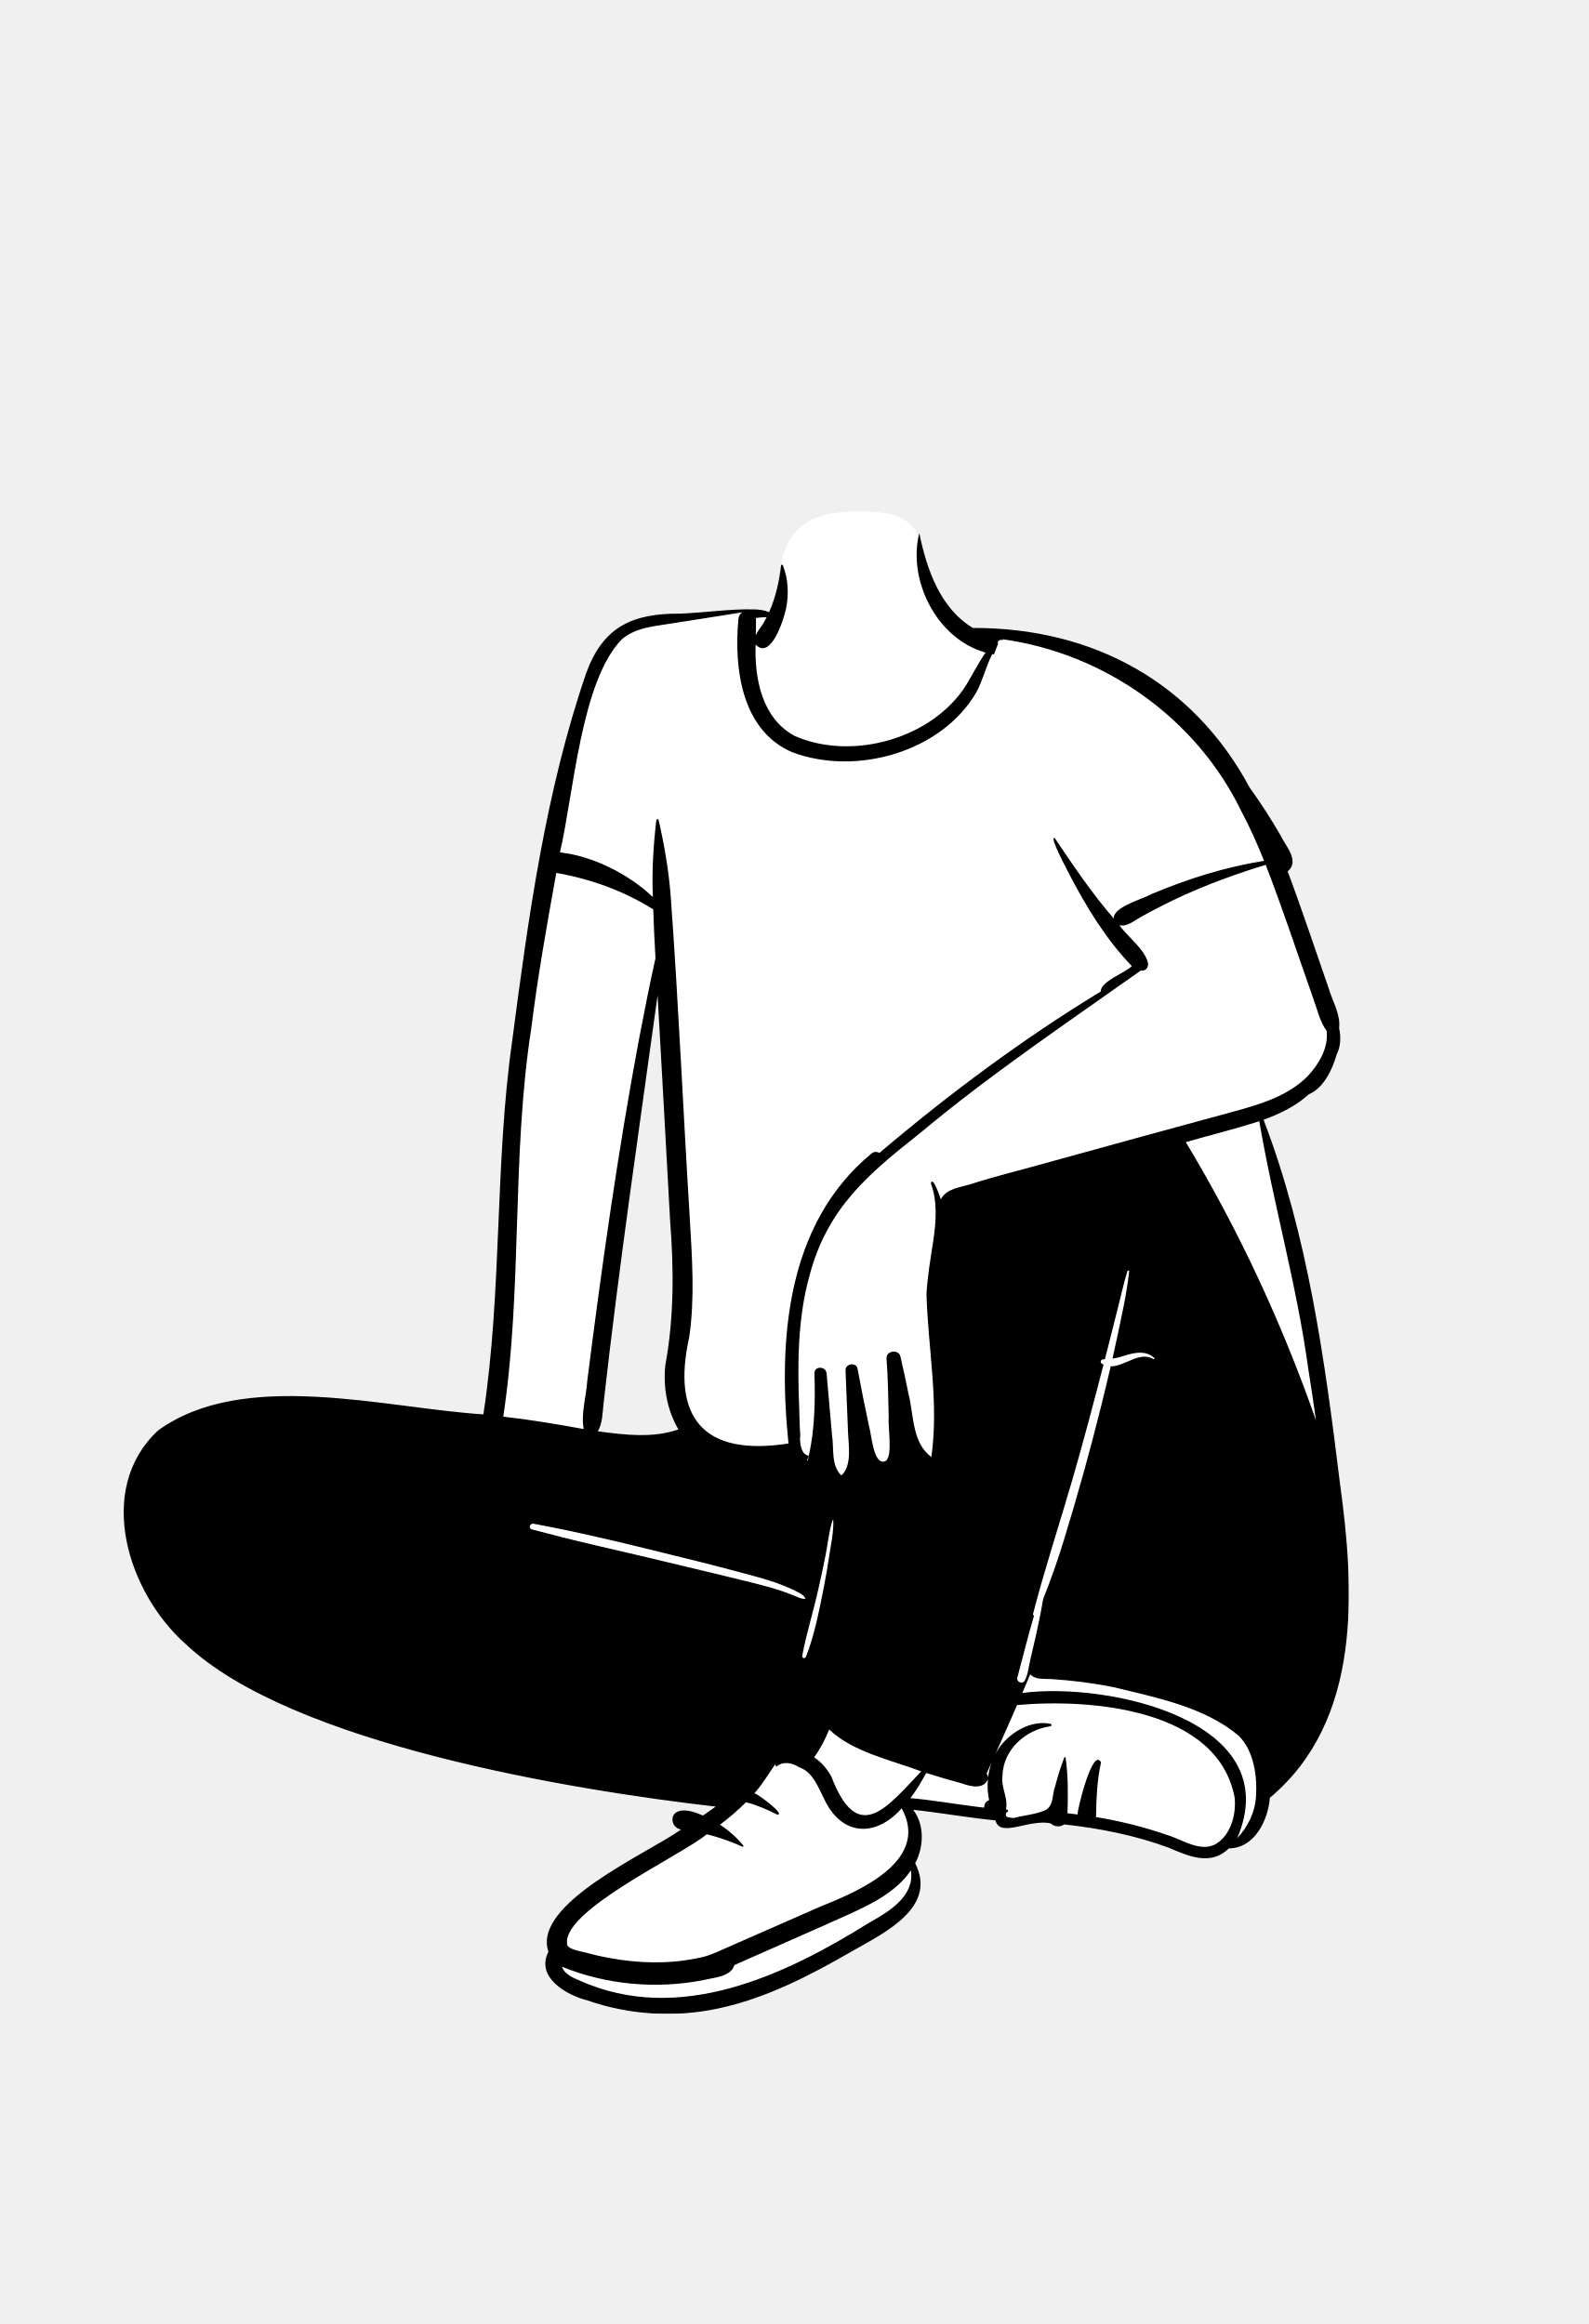
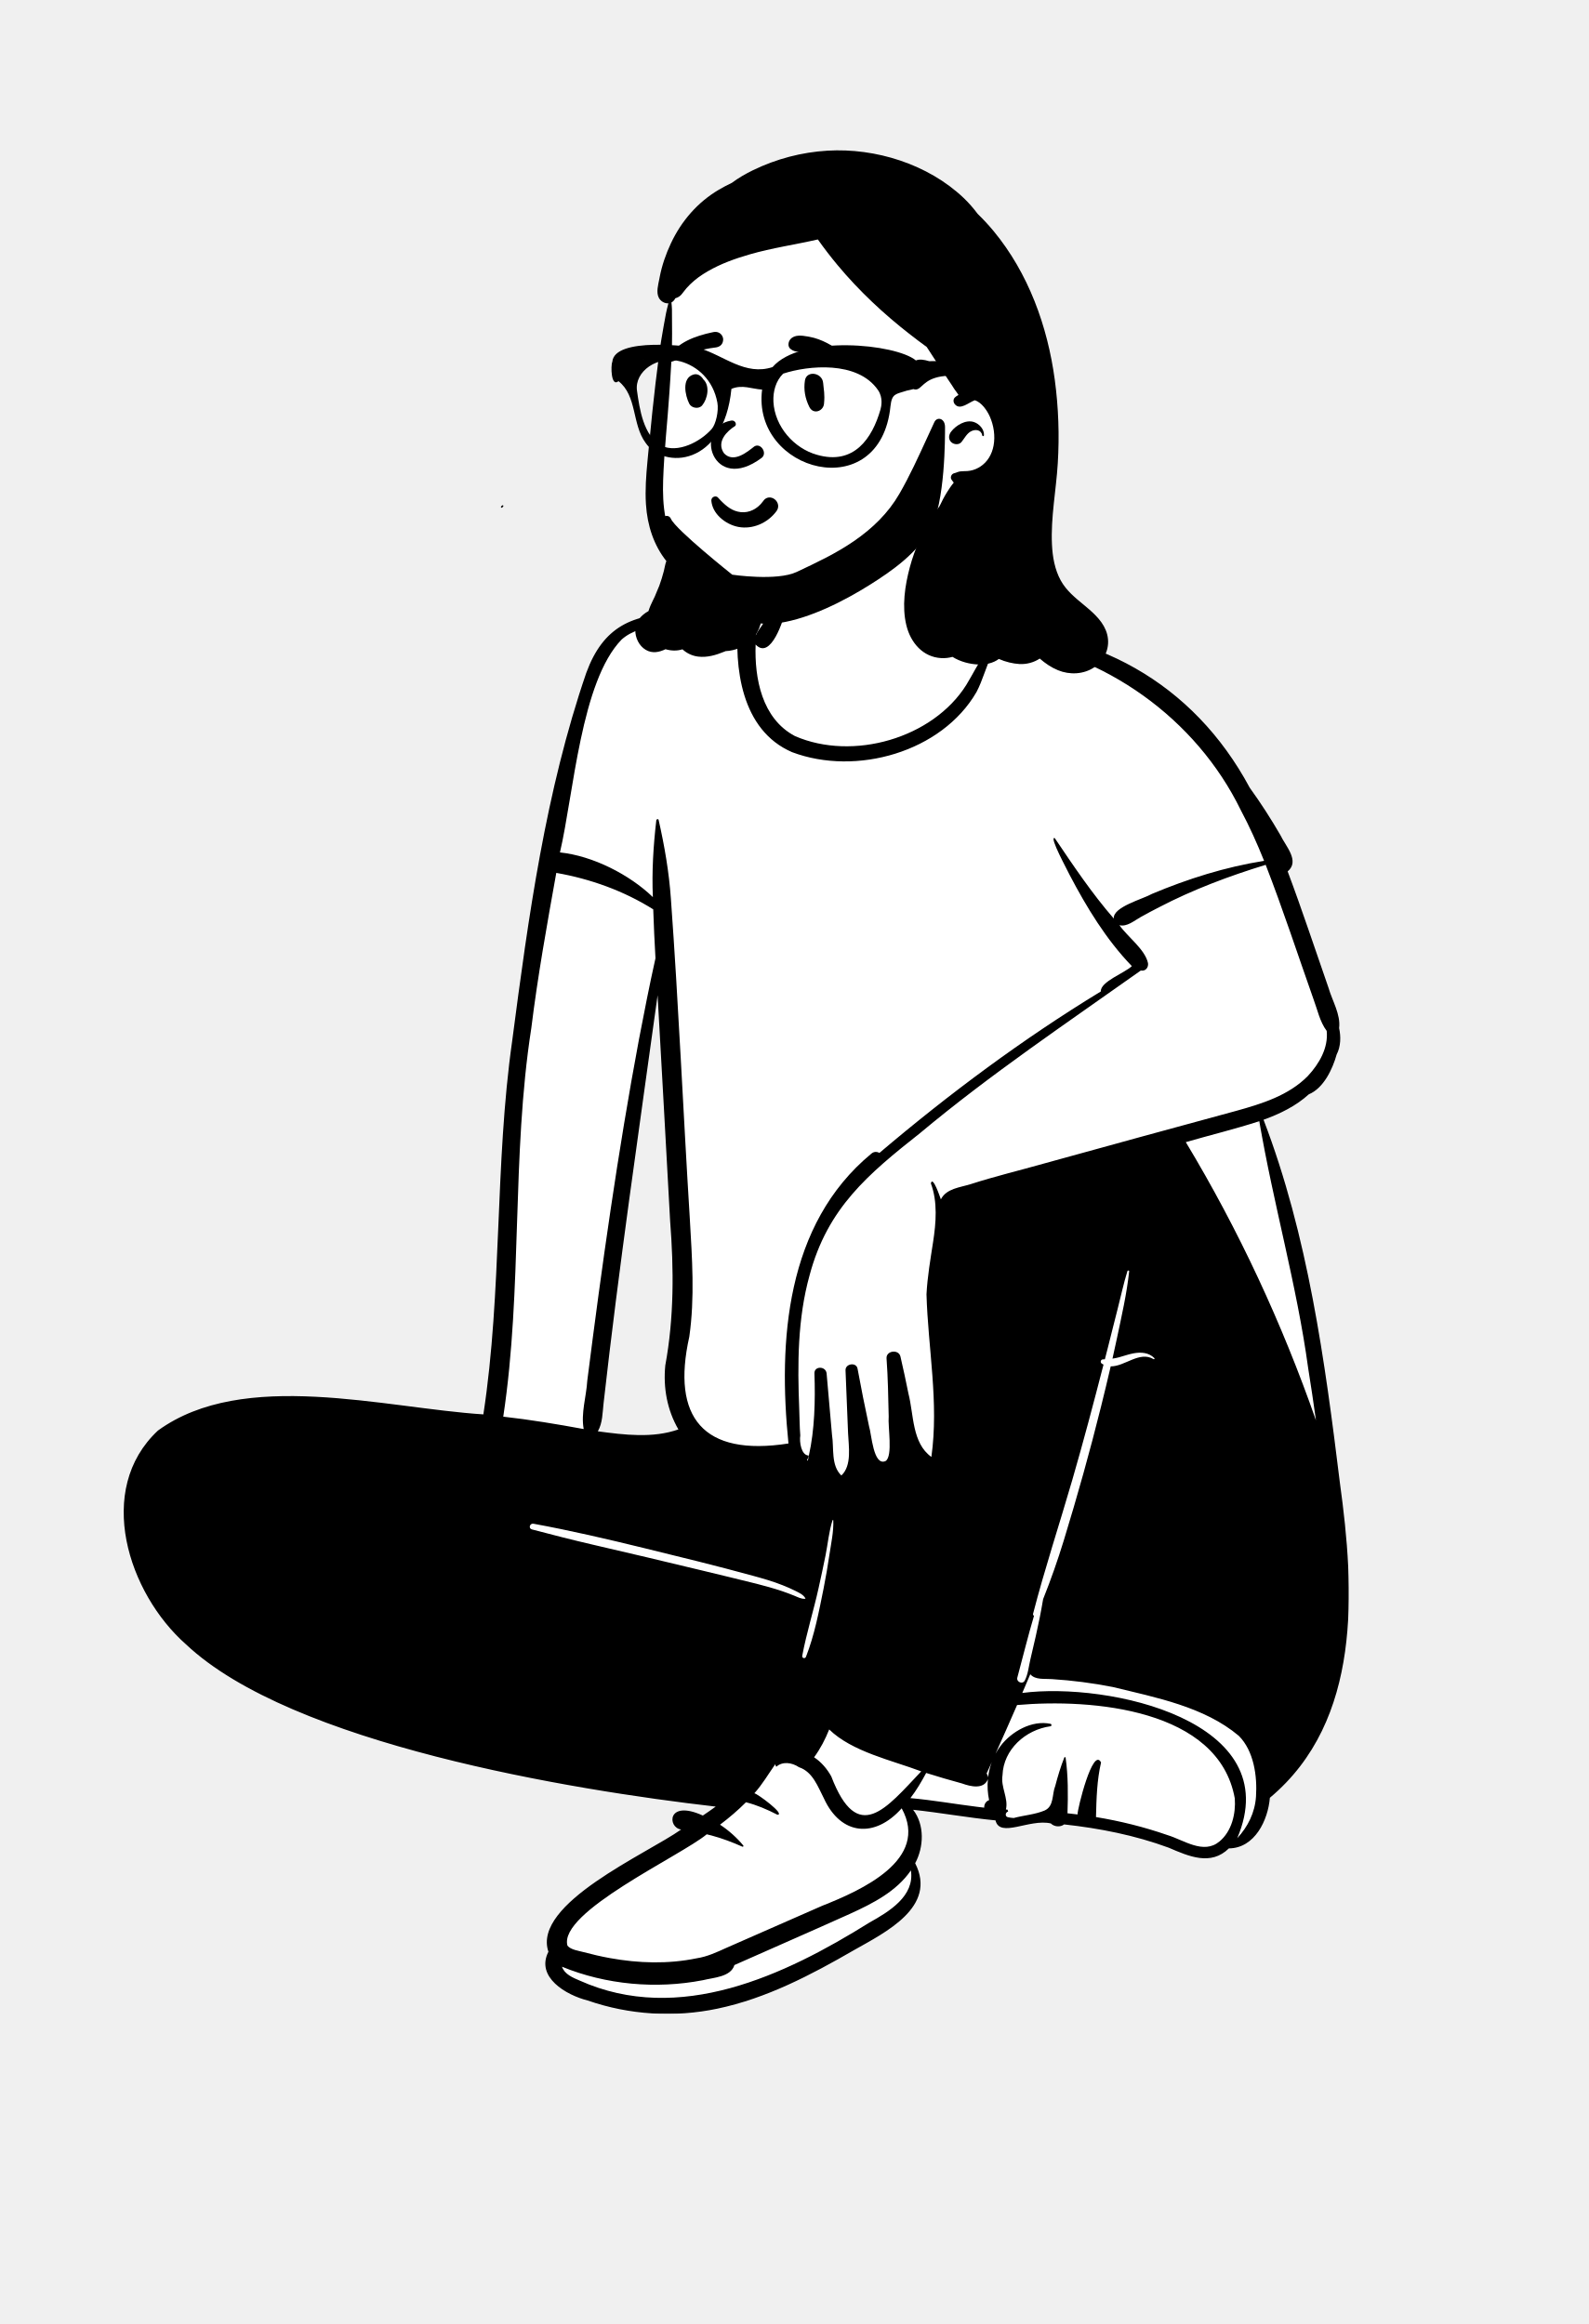
<svg xmlns="http://www.w3.org/2000/svg" width="434" height="635" viewBox="0 0 434 635" fill="none">
-   <path fill-rule="evenodd" clip-rule="evenodd" d="M183.26 371.865C182.686 377.847 183.86 383.559 186.657 388.388L187.567 389.96L185.835 390.564C182.683 391.665 179.178 392.2 175.119 392.2C170.941 392.2 166.597 391.619 163.107 391.152L160.872 390.854L161.97 388.916C162.853 387.358 163.016 385.471 163.189 383.472C163.236 382.935 163.284 382.38 163.347 381.831C166.654 352.317 170.835 322.417 174.878 293.502C175.942 285.894 177.042 278.026 178.109 270.286L181.171 270.404C181.994 284.73 182.793 299.297 183.566 313.385C183.906 319.58 184.246 325.775 184.589 331.969C185.81 347.629 185.388 360.31 183.26 371.865M182.012 548.851C186.508 548.851 191.012 548.384 195.4 547.462C209.13 544.584 221.604 537.795 232.218 531.658C232.76 531.351 233.31 531.045 233.874 530.729C238.03 528.408 243.201 525.52 246.442 521.997C249.998 518.132 250.609 514.28 248.368 509.876L248.013 509.179L248.383 508.491C250.705 504.177 250.532 498.84 247.964 495.512L245.805 492.716L249.354 493.092C252.933 493.471 256.539 493.985 260.027 494.481C263.897 495.033 267.9 495.602 271.841 495.984L272.937 496.09L273.189 497.144C273.329 497.73 273.502 498.087 274.718 498.087C275.773 498.087 277.19 497.778 278.689 497.452C280.55 497.048 282.66 496.589 284.695 496.589C285.59 496.589 286.394 496.674 287.156 496.849L287.599 496.951L287.914 497.273C288.115 497.479 288.459 497.607 288.809 497.607C289.074 497.607 289.32 497.534 289.485 497.405L289.982 497.017L290.612 497.086C301.601 498.291 311.076 500.405 319.578 503.548L319.617 503.563L319.801 503.642C322.876 504.967 326.054 506.337 328.949 506.337C331.065 506.337 332.784 505.618 334.357 504.075L334.802 503.639L335.43 503.633C341.795 503.575 344.703 496.164 345.106 491.197L345.156 490.572L345.641 490.165C356.735 480.871 363.284 468.106 365.663 451.141C367.83 435.687 366.166 419.394 364.253 405.494C359.826 369.472 355.209 337.179 343.473 306.552L342.925 305.12L344.386 304.596C349.455 302.777 353.329 300.608 356.229 297.963L356.43 297.779L356.683 297.676C360.84 295.971 362.876 289.676 363.401 287.788L363.443 287.636L363.516 287.495C364.365 285.871 364.56 283.611 364.053 281.296L363.999 281.046L364.03 280.793C364.304 278.594 363.395 276.295 362.432 273.862C361.992 272.75 361.538 271.601 361.206 270.456C360.064 267.185 358.923 263.857 357.82 260.637C355.345 253.413 352.785 245.943 350.058 238.677L349.686 237.683L350.507 236.998C351.909 235.829 351.441 234.452 349.419 231.161C348.941 230.383 348.489 229.647 348.145 228.923C345.553 224.45 342.775 220.157 339.886 216.161L339.827 216.079L339.779 215.991C324.958 188.354 298.667 173.134 265.75 173.134L265.079 173.135L264.708 172.912C258.539 169.208 254.135 162.853 251.244 153.483L251.152 153.185L251.188 152.874C251.287 152.011 251.395 150.879 251.358 149.78C251.264 146.998 250.171 144.515 248.361 142.968C244.927 140.033 239.713 139.787 234.666 139.787L233.942 139.788C227.49 139.807 222.935 140.925 219.607 143.308C215.74 146.077 213.603 150.547 213.074 156.973C212.916 158.896 212.921 160.888 212.926 162.814L212.927 163.352L212.862 163.565C212.399 165.093 211.855 166.56 211.248 167.927L210.623 169.334L209.202 168.7C208.283 168.29 207.118 168.079 205.64 168.055C205.214 168.046 204.798 168.041 204.379 168.041C200.946 168.041 197.274 168.354 193.723 168.656C191.048 168.884 188.281 169.12 185.603 169.225L185.566 169.226C185.566 169.226 185.196 169.224 185.03 169.224C178.521 169.224 173.802 170.246 170.18 172.441C166.281 174.803 163.476 178.595 161.356 184.374C149.983 217.499 145.308 253.178 141.183 284.657C138.844 301.118 138.133 317.994 137.444 334.314C136.718 351.54 135.967 369.352 133.307 386.764L133.097 388.141L131.685 388.05C125.47 387.649 118.754 386.787 111.644 385.874C100.841 384.486 89.671 383.052 78.872 383.052C63.773 383.052 52.325 386.018 43.878 392.119C37.99 397.658 34.944 405.159 35.069 413.815C35.246 426.045 41.725 439.567 51.576 448.262L51.613 448.296C64.065 460.04 86.793 470.226 119.167 478.571C148.936 486.245 179.729 490.415 195.435 492.218L199.323 492.664L196.167 494.942C194.89 495.864 193.725 496.675 192.605 497.423L191.883 497.906L191.091 497.543C188.834 496.51 187.401 496.293 186.595 496.293C185.88 496.293 185.018 496.448 184.971 497.187C184.94 497.67 185.284 498.388 186.012 498.479L189.875 498.96L186.721 501.207C184.614 502.707 181.47 504.515 177.829 506.61C165.918 513.461 147.918 523.816 151.014 532.909L151.217 533.506L150.929 534.069C150.098 535.697 150.027 537.208 150.713 538.689C152.183 541.862 156.78 544.271 160.684 545.25L160.751 545.267L160.817 545.29C167.61 547.653 174.742 548.851 182.012 548.851" fill="white" />
+   <path fill-rule="evenodd" clip-rule="evenodd" d="M183.26 371.865C182.686 377.847 183.86 383.559 186.657 388.388L187.567 389.96L185.835 390.564C182.683 391.665 179.178 392.2 175.119 392.2C170.941 392.2 166.597 391.619 163.107 391.152L160.872 390.854L161.97 388.916C162.853 387.358 163.016 385.471 163.189 383.472C163.236 382.935 163.284 382.38 163.347 381.831C166.654 352.317 170.835 322.417 174.878 293.502C175.942 285.894 177.042 278.026 178.109 270.286L181.171 270.404C181.994 284.73 182.793 299.297 183.566 313.385C183.906 319.58 184.246 325.775 184.589 331.969C185.81 347.629 185.388 360.31 183.26 371.865ZM182.012 548.851C186.508 548.851 191.012 548.384 195.4 547.462C209.13 544.584 221.604 537.795 232.218 531.658C232.76 531.351 233.31 531.044 233.874 530.729C238.03 528.408 243.201 525.52 246.442 521.997C249.998 518.132 250.609 514.28 248.368 509.876L248.013 509.18L248.383 508.491C250.705 504.177 250.532 498.84 247.964 495.512L245.805 492.716L249.354 493.092C252.933 493.471 256.539 493.985 260.027 494.481C263.897 495.033 267.9 495.602 271.841 495.984L272.937 496.09L273.189 497.144C273.329 497.73 273.502 498.087 274.718 498.087C275.773 498.087 277.19 497.778 278.689 497.452C280.55 497.048 282.66 496.589 284.695 496.589C285.59 496.589 286.394 496.674 287.156 496.849L287.599 496.951L287.914 497.273C288.115 497.479 288.459 497.607 288.809 497.607C289.074 497.607 289.32 497.534 289.485 497.405L289.982 497.017L290.612 497.086C301.601 498.291 311.076 500.405 319.578 503.548L319.617 503.563L319.801 503.642C322.876 504.967 326.054 506.337 328.949 506.337C331.065 506.337 332.784 505.618 334.357 504.075L334.802 503.639L335.43 503.633C341.795 503.575 344.703 496.164 345.106 491.197L345.156 490.572L345.641 490.165C356.735 480.871 363.284 468.106 365.663 451.141C367.83 435.687 366.166 419.394 364.253 405.494C359.826 369.472 355.209 337.179 343.473 306.552L342.925 305.12L344.386 304.596C349.455 302.777 353.329 300.608 356.229 297.963L356.43 297.779L356.683 297.676C360.84 295.971 362.876 289.676 363.401 287.788L363.443 287.636L363.516 287.495C364.365 285.871 364.56 283.611 364.053 281.296L363.999 281.046L364.03 280.793C364.304 278.594 363.395 276.296 362.432 273.862C361.992 272.75 361.538 271.601 361.206 270.456C360.064 267.185 358.923 263.857 357.82 260.637C355.344 253.413 352.785 245.943 350.058 238.677L349.686 237.683L350.507 236.998C351.909 235.829 351.441 234.452 349.419 231.161C348.941 230.383 348.489 229.647 348.145 228.923C345.553 224.45 342.775 220.157 339.886 216.161L339.827 216.079L339.779 215.991C324.958 188.354 298.667 173.134 265.75 173.134L265.079 173.135L264.708 172.912C258.539 169.208 254.135 162.853 251.244 153.483L251.152 153.185L251.188 152.874C251.287 152.011 251.395 150.879 251.358 149.78C251.264 146.998 250.171 144.515 248.361 142.968C244.927 140.033 239.713 139.787 234.666 139.787L233.942 139.788C227.49 139.807 222.935 140.925 219.607 143.308C215.74 146.077 213.603 150.547 213.074 156.973C212.916 158.896 212.921 160.888 212.926 162.814L212.927 163.352L212.862 163.565C212.399 165.093 211.855 166.56 211.248 167.927L210.623 169.334L209.202 168.7C208.283 168.29 207.118 168.079 205.64 168.055C205.214 168.046 204.798 168.041 204.379 168.041C200.946 168.041 197.274 168.354 193.723 168.656C191.048 168.884 188.281 169.12 185.602 169.225L185.566 169.226C185.566 169.226 185.196 169.224 185.03 169.224C178.521 169.224 173.802 170.246 170.18 172.441C166.281 174.803 163.476 178.595 161.356 184.374C149.983 217.499 145.308 253.178 141.183 284.657C138.844 301.118 138.133 317.994 137.444 334.314C136.718 351.54 135.967 369.352 133.307 386.764L133.097 388.141L131.685 388.05C125.47 387.649 118.754 386.787 111.644 385.874C100.841 384.486 89.671 383.052 78.872 383.052C63.773 383.052 52.325 386.018 43.878 392.119C37.99 397.658 34.944 405.159 35.069 413.815C35.246 426.045 41.725 439.567 51.576 448.262L51.613 448.296C64.065 460.04 86.793 470.226 119.167 478.571C148.936 486.245 179.729 490.415 195.435 492.218L199.323 492.664L196.167 494.942C194.89 495.864 193.725 496.675 192.605 497.423L191.883 497.906L191.091 497.543C188.834 496.51 187.401 496.293 186.595 496.293C185.88 496.293 185.018 496.448 184.971 497.187C184.939 497.67 185.284 498.388 186.012 498.479L189.875 498.96L186.721 501.207C184.614 502.707 181.47 504.515 177.829 506.61C165.918 513.461 147.918 523.816 151.014 532.909L151.217 533.506L150.929 534.069C150.098 535.697 150.027 537.208 150.713 538.689C152.183 541.862 156.78 544.271 160.684 545.25L160.751 545.267L160.817 545.29C167.61 547.653 174.742 548.851 182.012 548.851Z" fill="white" />
  <mask id="mask0" mask-type="alpha" maskUnits="userSpaceOnUse" x="33" y="145" width="336" height="406">
    <path fill-rule="evenodd" clip-rule="evenodd" d="M368.481 145.678H33.79V550.259H368.481V145.678Z" fill="white" />
  </mask>
  <g mask="url(#mask0)">
-     <path fill-rule="evenodd" clip-rule="evenodd" d="M159.455 390.469C158.657 386.126 160.17 381.641 160.432 377.267C164.392 346.07 168.765 314.894 174.559 283.97C175.98 276.57 177.416 269.2 179.062 261.839C178.813 257.382 178.595 252.925 178.452 248.466C170.411 243.419 161.345 240.152 151.968 238.505C149.434 252.6 146.902 266.685 145.145 280.906C139.669 316.105 142.793 351.923 137.482 387.082C144.851 387.906 152.163 389.127 159.455 390.469M145.311 417.891C150.852 419.362 156.399 420.77 161.984 422.068C171.924 424.378 181.861 426.698 191.775 429.111C196.724 430.316 201.683 431.485 206.622 432.728C208.965 433.319 211.293 433.975 213.587 434.735C214.731 435.114 215.849 435.549 216.968 435.996C217.947 436.387 218.872 436.927 219.949 436.85C220.013 436.845 220.053 436.783 220.022 436.726C219.458 435.691 218.297 435.201 217.272 434.678C216.142 434.101 214.964 433.607 213.785 433.134C211.167 432.085 208.44 431.314 205.72 430.567C195.834 427.85 185.863 425.417 175.903 422.982C165.895 420.536 155.886 418.193 145.746 416.341C144.724 416.154 144.282 417.618 145.311 417.891M194.397 501.528C193.954 501.409 193.508 501.301 193.064 501.198C185.954 507.107 152.471 522.453 155.017 531.62C155.918 532.76 158.072 533.019 159.434 533.388C161.807 534.028 164.202 534.583 166.621 535.022C174.438 536.442 182.535 536.69 190.343 535.07C193.215 534.634 195.808 533.41 198.424 532.227C206.878 528.515 216.188 524.413 224.601 520.731C235.288 516.501 254.034 508.164 246.324 494.097C239.02 502.3 229.748 501.583 225.078 491.388C223.467 488.293 222.062 484.121 218.278 482.87C216.283 481.523 213.731 481.243 212.064 482.744C211.943 482.557 211.835 482.295 211.777 482.063C209.897 484.734 208.276 487.547 206.073 489.988C206.829 490.029 214.703 495.847 212.379 495.85C209.584 494.412 206.806 493.214 203.787 492.44C201.599 494.637 199.194 496.68 196.701 498.569C199.122 500.166 201.297 502.12 203.046 504.242C203.197 504.429 203.013 504.671 202.787 504.57C200.071 503.361 197.278 502.3 194.397 501.528M158.356 541.164C185.551 553.36 214.34 539.779 237.531 525.301C242.884 522.317 249.924 518.087 248.842 511.062C244.9 516.821 238.401 520.1 232.163 522.943C221.683 527.672 211.134 532.25 200.629 536.922C199.636 540.208 194.892 540.334 192.024 541.063C179.259 543.535 165.537 542.307 153.524 537.378C154.219 539.434 156.494 540.377 158.356 541.164M266.859 493.676C267.53 493.762 268.202 493.84 268.874 493.915C268.805 493.028 269.341 492.14 270.203 491.865C269.815 489.983 269.672 488.038 269.88 486.129C268.756 489.027 265.13 488.147 262.826 487.312C259.536 486.419 256.266 485.458 253.013 484.434C251.731 486.813 250.372 489.156 248.702 491.31C254.781 491.85 260.803 492.922 266.859 493.676M269.533 484.56C269.695 484.901 269.925 485.261 269.931 485.67C270.095 484.26 270.415 482.868 270.903 481.533C270.446 482.542 269.99 483.551 269.533 484.56M273.37 477.001C276.36 473.109 281.887 469.928 286.996 471.012C287.325 471.083 287.333 471.61 286.996 471.676C280.133 472.607 274.106 478.042 273.867 485.07C273.326 488.25 275.542 491.373 274.796 494.425C274.944 494.435 275.093 494.443 275.239 494.453C275.293 494.657 275.342 494.838 275.406 494.998C274.665 495.121 274.447 496.312 275.322 496.524C275.839 496.65 276.381 496.715 276.932 496.743C279.73 495.989 282.682 495.815 285.358 494.7C288.004 493.532 287.343 490.25 288.276 487.978C288.961 485.357 289.749 482.746 290.741 480.232C290.813 480.03 291.087 480.075 291.11 480.28C291.81 485.297 291.787 490.399 291.618 495.456C292.536 495.55 293.449 495.653 294.365 495.767C294.306 494.354 298.551 477.144 300.787 481.561C299.661 486.416 299.525 491.489 299.405 496.486C306.045 497.578 312.588 499.205 318.954 501.419C323.44 502.776 328.775 506.792 333.129 503.162C336.502 500.378 337.638 495.519 337.32 491.386C332.935 466.926 298.294 464.068 277.845 465.877C275.914 470.326 273.947 474.761 271.954 479.185C272.367 478.423 272.839 477.692 273.37 477.001M343.114 490.909C343.488 485.355 342.552 478.441 338.43 474.302C328.997 466.339 315.788 463.834 304 460.951C298.509 459.869 292.944 459.15 287.355 458.792C285.372 458.635 282.854 459.084 281.453 457.465C280.732 459.17 280.002 460.873 279.271 462.575C302.738 459.506 351.701 470.17 337.989 502.267C340.893 499.127 342.816 495.303 343.114 490.909M359.499 388.098C358.842 383.331 358.124 378.569 357.365 373.814C354.262 351.072 347.847 328.939 344.023 306.351C337.403 308.5 330.624 310.137 323.94 312.072C338.424 336.12 350.271 361.656 359.499 388.098M305.114 365.721C306.387 359.677 307.815 353.518 308.464 347.374C308.494 347.098 308.068 347.069 307.992 347.312C306.929 350.714 306.204 354.241 305.307 357.69C304.406 361.152 303.569 364.629 302.682 368.094C302.399 369.2 302.115 370.306 301.831 371.412C301.661 371.419 301.491 371.425 301.322 371.429C300.673 371.444 300.478 372.258 301 372.597C301.153 372.696 301.306 372.783 301.459 372.86C298.744 383.404 295.962 393.924 292.926 404.387C289.388 416.58 285.405 428.626 282.221 440.918C282.148 441.202 282.28 441.401 282.473 441.487C280.817 447.08 279.429 452.746 277.915 458.382C277.6 459.555 279.336 460.316 279.93 459.217C280.843 457.525 281.045 455.212 281.493 453.353C281.996 451.258 282.475 449.159 282.953 447.059C283.714 443.718 284.396 440.336 284.959 436.949C287.055 431.691 288.931 426.371 290.592 420.95C294.312 408.809 297.743 396.586 300.798 384.267C301.699 380.63 302.583 376.989 303.426 373.338C307.266 373.397 311.278 369.061 315.136 371.369C315.315 371.476 315.495 371.233 315.355 371.091C313.817 369.535 311.691 369.399 309.625 369.784C308.283 370.034 306.996 370.509 305.682 370.867C305.104 371.024 304.509 371.14 303.909 371.226C304.323 369.394 304.727 367.559 305.114 365.721M222.394 480.154C224.356 481.435 225.956 483.329 227.085 485.365C234.318 504.257 242.053 494.138 251.663 484C243.53 480.936 232.758 478.64 226.52 472.549C225.441 475.243 224.12 477.808 222.394 480.154M224.982 434.07C225.61 430.962 226.128 427.835 226.599 424.7C227.051 421.694 227.757 418.473 227.641 415.43C227.637 415.308 227.466 415.287 227.429 415.402C226.451 418.435 226.158 421.79 225.538 424.915C224.938 427.935 224.279 430.944 223.615 433.952C222.252 440.126 220.324 446.205 219.157 452.416C219.031 453.081 219.932 453.315 220.177 452.693C222.513 446.753 223.724 440.298 224.982 434.07M357.265 294.017C360.425 290.619 362.908 286.281 362.428 281.678C360.53 279.15 359.901 275.853 358.796 272.933C354.474 260.709 350.463 248.392 345.759 236.301C335.754 239.373 325.91 243.058 316.626 247.898C314.918 248.768 313.227 249.671 311.557 250.607C309.808 251.586 307.9 253.286 305.802 252.799C308.095 256.04 312.817 259.413 313.615 263.158C313.786 264.344 312.945 265.444 311.652 265.179C291.419 279.529 270.523 293.575 251.398 309.559C237.076 320.88 226.081 330.061 221.169 348.429C217.858 360.327 217.848 372.762 218.335 384.995C218.429 387.374 218.432 389.808 218.624 392.202C218.337 393.993 218.883 397.637 220.899 397.703C220.853 398.137 220.71 398.538 220.481 398.891C220.545 398.977 220.612 399.058 220.681 399.141C220.781 398.651 220.879 398.165 220.971 397.675C222.541 390.734 222.751 382.68 222.49 375.289C222.38 373.171 225.634 373.221 225.816 375.289C226.306 380.876 226.796 386.463 227.286 392.048C227.873 395.667 226.947 400.402 229.845 403.154C232.792 400.435 231.818 395.072 231.674 391.564C231.444 385.84 231.195 380.12 230.982 374.397C230.915 372.583 233.924 372.116 234.265 373.96C235.232 379.217 236.278 384.458 237.404 389.684C238.084 391.705 238.551 400.77 241.946 399.196C243.97 397.817 242.51 389.727 242.777 387.049C242.651 381.747 242.577 376.452 242.187 371.163C242.028 369.029 245.509 368.575 245.986 370.658C246.76 374.031 247.502 377.403 248.174 380.798C249.648 386.521 249.112 394.28 254.437 398.084C256.522 383.217 253.521 368.454 253.1 353.64C253.352 348.84 254.178 344.088 254.906 339.346C255.711 334.102 256.181 328.394 254.296 323.337C254.811 321.072 256.837 327.198 257.027 327.708C258.553 324.706 262.27 324.474 265.209 323.538C271.741 321.427 278.433 319.836 285.043 317.959C302.571 313.098 320.119 308.314 337.672 303.539C344.684 301.602 352.066 299.309 357.265 294.017M181.743 373.095C184.161 360.006 184.095 346.744 183.061 333.512C181.925 312.99 180.822 292.463 179.642 271.944C174.52 309.083 169.06 346.179 164.884 383.437C164.587 386.03 164.633 388.774 163.322 391.087C170.565 392.056 178.286 393.032 185.328 390.572C182.238 385.238 181.148 379.164 181.743 373.095M338.95 221.335C326.741 196.311 301.847 178.546 273.929 174.672C273.899 174.702 273.865 174.733 273.834 174.765C273.927 174.849 274.011 174.939 274.088 175.033C273.337 174.48 272.306 175.174 272.639 175.938C272.226 176.879 271.921 177.848 271.539 178.796C271.377 178.781 271.213 178.766 271.049 178.741C269.392 182.025 268.495 185.811 266.764 189.085C257.289 205.475 233.908 212.129 216.37 205.513C202.453 199.492 200.478 182.348 201.725 169.168C201.789 168.28 202.24 167.652 202.843 167.282C195.254 168.495 187.665 169.718 180.068 170.871C176.408 171.426 172.648 172.228 169.822 174.738C158.698 186.166 156.713 216.921 152.971 232.911C161.924 233.846 171.932 238.941 178.35 245.119C178.047 238.096 178.48 231.11 179.291 224.138C179.304 223.797 179.873 223.681 179.927 224.055C181.53 231.122 182.763 238.25 183.271 245.492C185.382 274.633 186.636 303.831 188.444 332.992C189.063 343.725 189.835 354.551 188.303 365.246C183.374 387.263 192.066 398.069 215.395 394.409C212.562 366.507 214.616 334.581 238.019 315.235C238.733 314.599 239.589 314.642 240.238 315.021C259.266 298.878 279.349 283.925 300.724 270.904C300.57 268.213 307.313 265.835 309.201 263.978C302.191 256.729 296.854 247.916 292.199 239.052C291.788 238.089 286.436 228.393 288.139 229.003C293.225 236.528 298.282 244.1 304.271 250.986C303.945 247.81 312.186 245.681 314.723 244.231C324.523 240.109 334.769 236.883 345.328 235.213C343.428 230.489 341.35 225.835 338.95 221.335M208.534 170.296C208.855 169.748 209.16 169.189 209.452 168.621C208.462 168.659 207.498 168.694 206.524 168.856C206.567 170.422 206.48 172.001 206.462 173.58C206.949 172.425 207.903 171.37 208.534 170.296M43.15 390.878C66.539 373.897 104.955 384.716 132.049 386.461C137.215 352.644 135.106 318.274 139.921 284.402C144.355 250.562 149.031 216.25 160.167 183.828C164.763 171.292 172.714 167.569 185.805 167.67C192.448 167.41 199.473 166.348 205.928 166.5C207.344 166.522 208.824 166.709 210.101 167.279C211.896 163.238 212.871 158.9 213.364 154.529C213.395 154.251 213.748 154.201 213.854 154.465C215.372 158.272 215.533 162.426 214.708 166.411C214.11 169.267 210.552 180.504 206.421 176.107C206.093 185.326 208.121 196.336 217.167 201.121C232.974 208.002 254.824 201.737 263.98 187.132C265.75 184.214 267.276 181.109 269.235 178.307C255.583 174.448 247.919 158.115 251.135 145.678C253.123 155.351 256.747 166.159 265.773 171.577C298.638 171.504 325.963 186.449 341.404 215.234C344.425 219.413 347.218 223.757 349.778 228.176C351.155 231.132 355.189 235.244 351.766 238.099C355.72 248.637 359.229 259.322 362.938 269.944C363.956 273.482 366.285 277.195 365.821 280.916C366.323 283.209 366.3 285.92 365.149 288.125C364.056 292.055 361.604 297.341 357.539 299.009C354.089 302.154 349.726 304.321 345.176 305.953C357.311 337.613 361.93 371.758 366.041 405.21C370.071 434.474 372.15 470.072 346.903 491.221C346.413 497.273 342.817 504.984 335.707 505.049C330.783 509.877 324.781 507.228 319.3 504.868C310.049 501.447 300.346 499.55 290.705 498.494C289.672 499.301 287.989 499.167 287.069 498.226C281.228 496.882 273.134 502.325 271.954 497.394C264.424 496.665 256.976 495.298 249.453 494.501C252.623 498.607 252.395 504.663 250.007 509.1C256.088 521.043 241.923 527.96 233.262 532.861C221.569 539.62 209.357 546.035 195.985 548.837C184.228 551.306 171.911 550.557 160.567 546.612C154.607 545.116 146.281 540.206 149.818 533.287C145.335 520.12 176.82 506.477 186.082 499.883C182.296 499.412 182.158 491.567 192.004 496.075C193.194 495.28 194.363 494.46 195.52 493.625C155.694 489.055 79.635 476.481 50.811 449.3C34.977 435.324 25.84 407.053 43.15 390.878" fill="black" />
+     <path fill-rule="evenodd" clip-rule="evenodd" d="M159.455 390.469C158.657 386.126 160.17 381.641 160.432 377.267C164.392 346.07 168.765 314.894 174.559 283.97C175.98 276.57 177.416 269.2 179.062 261.839C178.813 257.382 178.595 252.925 178.452 248.466C170.411 243.419 161.345 240.152 151.968 238.505C149.434 252.6 146.902 266.685 145.145 280.906C139.669 316.105 142.793 351.923 137.482 387.082C144.851 387.906 152.163 389.127 159.455 390.469ZM145.311 417.891C150.852 419.362 156.399 420.77 161.984 422.068C171.924 424.378 181.861 426.698 191.775 429.111C196.724 430.316 201.683 431.485 206.622 432.728C208.965 433.319 211.293 433.975 213.587 434.735C214.731 435.114 215.849 435.549 216.968 435.996C217.948 436.387 218.872 436.927 219.949 436.85C220.013 436.845 220.053 436.783 220.022 436.726C219.458 435.691 218.297 435.201 217.272 434.678C216.142 434.101 214.964 433.607 213.785 433.134C211.167 432.085 208.44 431.314 205.72 430.567C195.834 427.85 185.863 425.417 175.903 422.982C165.895 420.536 155.886 418.193 145.746 416.341C144.724 416.154 144.282 417.618 145.311 417.891ZM194.397 501.528C193.954 501.409 193.508 501.301 193.064 501.198C185.954 507.107 152.471 522.453 155.017 531.62C155.918 532.76 158.072 533.019 159.434 533.388C161.807 534.028 164.202 534.583 166.621 535.022C174.438 536.442 182.535 536.69 190.343 535.07C193.215 534.634 195.808 533.41 198.424 532.227C206.878 528.515 216.188 524.413 224.601 520.731C235.288 516.501 254.034 508.164 246.324 494.097C239.02 502.3 229.748 501.583 225.078 491.388C223.467 488.293 222.062 484.121 218.278 482.87C216.283 481.523 213.731 481.243 212.064 482.744C211.943 482.557 211.835 482.295 211.777 482.063C209.897 484.734 208.276 487.547 206.073 489.988C206.829 490.029 214.703 495.847 212.379 495.85C209.584 494.412 206.806 493.214 203.787 492.44C201.599 494.637 199.194 496.68 196.701 498.569C199.122 500.166 201.297 502.12 203.046 504.242C203.197 504.429 203.013 504.671 202.787 504.57C200.071 503.361 197.278 502.3 194.397 501.528ZM158.356 541.164C185.551 553.36 214.34 539.779 237.531 525.301C242.884 522.317 249.924 518.087 248.842 511.062C244.9 516.821 238.401 520.1 232.163 522.943C221.683 527.672 211.134 532.25 200.629 536.922C199.636 540.208 194.892 540.334 192.024 541.063C179.259 543.535 165.537 542.307 153.524 537.378C154.219 539.434 156.494 540.377 158.356 541.164ZM266.859 493.676C267.53 493.762 268.202 493.84 268.874 493.915C268.805 493.028 269.341 492.14 270.203 491.865C269.816 489.983 269.672 488.038 269.88 486.129C268.756 489.027 265.13 488.147 262.826 487.312C259.536 486.419 256.266 485.458 253.013 484.434C251.731 486.813 250.372 489.156 248.702 491.31C254.781 491.85 260.803 492.922 266.859 493.676ZM269.533 484.56C269.695 484.901 269.925 485.261 269.931 485.67C270.095 484.26 270.415 482.868 270.903 481.533C270.446 482.542 269.99 483.551 269.533 484.56ZM273.37 477.001C276.36 473.109 281.887 469.928 286.996 471.012C287.325 471.083 287.333 471.61 286.996 471.676C280.133 472.607 274.106 478.042 273.867 485.07C273.326 488.25 275.542 491.373 274.796 494.425C274.944 494.435 275.093 494.443 275.239 494.453C275.293 494.657 275.342 494.838 275.406 494.998C274.665 495.121 274.447 496.312 275.322 496.524C275.839 496.65 276.381 496.715 276.932 496.743C279.73 495.989 282.682 495.815 285.358 494.7C288.004 493.532 287.343 490.25 288.276 487.978C288.961 485.357 289.749 482.746 290.741 480.232C290.813 480.03 291.087 480.075 291.11 480.28C291.81 485.297 291.787 490.399 291.618 495.456C292.536 495.55 293.449 495.653 294.365 495.767C294.306 494.354 298.551 477.144 300.787 481.561C299.661 486.417 299.525 491.489 299.405 496.486C306.045 497.578 312.588 499.205 318.954 501.419C323.44 502.776 328.775 506.792 333.129 503.162C336.502 500.378 337.638 495.519 337.32 491.386C332.935 466.926 298.294 464.068 277.845 465.877C275.914 470.326 273.947 474.761 271.954 479.185C272.367 478.423 272.839 477.692 273.37 477.001ZM343.114 490.909C343.488 485.355 342.552 478.441 338.43 474.302C328.997 466.339 315.788 463.834 304 460.951C298.509 459.869 292.944 459.15 287.355 458.792C285.372 458.635 282.854 459.084 281.453 457.465C280.732 459.17 280.002 460.873 279.271 462.575C302.738 459.506 351.701 470.17 337.989 502.267C340.893 499.127 342.816 495.303 343.114 490.909ZM359.499 388.098C358.842 383.331 358.124 378.569 357.365 373.814C354.262 351.072 347.847 328.939 344.023 306.351C337.403 308.5 330.624 310.137 323.94 312.072C338.424 336.12 350.271 361.656 359.499 388.098ZM305.114 365.721C306.387 359.677 307.815 353.518 308.464 347.374C308.494 347.098 308.068 347.069 307.992 347.312C306.929 350.714 306.204 354.241 305.307 357.69C304.406 361.152 303.569 364.629 302.682 368.094C302.399 369.2 302.115 370.306 301.831 371.412C301.661 371.419 301.491 371.425 301.322 371.429C300.673 371.444 300.478 372.258 301 372.597C301.153 372.696 301.306 372.783 301.459 372.86C298.744 383.404 295.962 393.924 292.926 404.387C289.388 416.58 285.405 428.626 282.221 440.918C282.148 441.202 282.28 441.401 282.473 441.487C280.817 447.08 279.429 452.746 277.915 458.382C277.6 459.555 279.336 460.316 279.93 459.217C280.843 457.525 281.045 455.212 281.493 453.353C281.996 451.258 282.475 449.159 282.953 447.059C283.714 443.718 284.396 440.336 284.959 436.949C287.055 431.691 288.931 426.371 290.592 420.95C294.312 408.809 297.743 396.586 300.798 384.267C301.699 380.63 302.583 376.989 303.426 373.338C307.266 373.397 311.278 369.061 315.136 371.369C315.315 371.476 315.495 371.233 315.355 371.091C313.817 369.535 311.691 369.399 309.625 369.784C308.283 370.034 306.996 370.509 305.682 370.867C305.104 371.024 304.509 371.14 303.909 371.226C304.323 369.394 304.727 367.559 305.114 365.721ZM222.394 480.154C224.356 481.435 225.956 483.329 227.085 485.365C234.318 504.257 242.053 494.138 251.663 484C243.53 480.936 232.758 478.64 226.52 472.549C225.441 475.243 224.12 477.808 222.394 480.154ZM224.982 434.07C225.61 430.962 226.128 427.835 226.599 424.7C227.051 421.694 227.757 418.473 227.641 415.43C227.637 415.308 227.466 415.287 227.429 415.402C226.451 418.435 226.158 421.79 225.538 424.915C224.938 427.935 224.279 430.944 223.615 433.952C222.252 440.126 220.324 446.205 219.157 452.416C219.031 453.081 219.932 453.315 220.177 452.693C222.513 446.753 223.724 440.298 224.982 434.07ZM357.265 294.017C360.425 290.619 362.908 286.281 362.428 281.678C360.53 279.15 359.901 275.853 358.796 272.933C354.474 260.709 350.463 248.392 345.759 236.301C335.754 239.373 325.91 243.058 316.626 247.898C314.918 248.768 313.227 249.671 311.557 250.607C309.808 251.586 307.9 253.286 305.802 252.799C308.095 256.04 312.817 259.413 313.615 263.158C313.786 264.344 312.945 265.444 311.652 265.179C291.419 279.529 270.523 293.575 251.398 309.559C237.076 320.88 226.081 330.061 221.169 348.429C217.858 360.327 217.848 372.762 218.335 384.995C218.429 387.374 218.432 389.808 218.624 392.202C218.337 393.993 218.883 397.637 220.899 397.703C220.853 398.137 220.71 398.538 220.481 398.891C220.545 398.977 220.612 399.058 220.681 399.141C220.781 398.651 220.879 398.165 220.971 397.675C222.541 390.734 222.751 382.68 222.49 375.289C222.38 373.171 225.634 373.221 225.816 375.289C226.306 380.876 226.796 386.463 227.286 392.048C227.873 395.667 226.947 400.402 229.845 403.154C232.792 400.435 231.818 395.072 231.674 391.564C231.444 385.84 231.195 380.12 230.982 374.397C230.915 372.583 233.924 372.116 234.265 373.96C235.232 379.217 236.278 384.458 237.404 389.684C238.084 391.705 238.551 400.77 241.946 399.196C243.97 397.817 242.51 389.727 242.777 387.049C242.651 381.747 242.577 376.452 242.187 371.163C242.028 369.029 245.509 368.575 245.986 370.658C246.76 374.031 247.502 377.403 248.174 380.798C249.648 386.521 249.112 394.28 254.437 398.084C256.522 383.217 253.521 368.454 253.101 353.64C253.352 348.84 254.178 344.088 254.906 339.346C255.711 334.102 256.181 328.394 254.296 323.337C254.811 321.072 256.837 327.198 257.027 327.708C258.553 324.706 262.27 324.474 265.209 323.538C271.741 321.427 278.433 319.836 285.043 317.959C302.571 313.098 320.119 308.314 337.672 303.539C344.684 301.602 352.066 299.309 357.265 294.017ZM181.743 373.095C184.161 360.006 184.095 346.744 183.061 333.512C181.925 312.99 180.822 292.463 179.642 271.944C174.52 309.083 169.06 346.179 164.884 383.437C164.587 386.03 164.633 388.774 163.322 391.087C170.565 392.056 178.286 393.032 185.328 390.572C182.238 385.238 181.148 379.164 181.743 373.095ZM338.95 221.335C326.741 196.311 301.847 178.546 273.929 174.672C273.899 174.702 273.865 174.733 273.834 174.765C273.927 174.849 274.011 174.939 274.088 175.033C273.337 174.48 272.306 175.174 272.639 175.938C272.226 176.879 271.921 177.848 271.539 178.796C271.377 178.781 271.213 178.766 271.049 178.741C269.392 182.025 268.495 185.811 266.764 189.085C257.289 205.475 233.908 212.129 216.37 205.513C202.453 199.492 200.478 182.348 201.725 169.168C201.789 168.28 202.24 167.652 202.843 167.282C195.254 168.495 187.665 169.718 180.068 170.871C176.408 171.426 172.648 172.228 169.822 174.738C158.698 186.166 156.713 216.921 152.971 232.911C161.924 233.846 171.932 238.941 178.35 245.119C178.047 238.096 178.48 231.11 179.291 224.138C179.304 223.797 179.873 223.681 179.927 224.055C181.53 231.122 182.763 238.25 183.271 245.492C185.382 274.633 186.636 303.831 188.444 332.992C189.063 343.725 189.835 354.551 188.303 365.246C183.374 387.263 192.066 398.069 215.395 394.409C212.562 366.507 214.616 334.581 238.019 315.235C238.733 314.599 239.589 314.642 240.238 315.021C259.266 298.878 279.349 283.925 300.724 270.904C300.57 268.213 307.313 265.835 309.201 263.978C302.191 256.729 296.854 247.916 292.199 239.052C291.788 238.089 286.436 228.393 288.139 229.003C293.225 236.528 298.282 244.1 304.271 250.986C303.945 247.81 312.186 245.681 314.723 244.231C324.523 240.109 334.769 236.883 345.328 235.213C343.428 230.489 341.35 225.835 338.95 221.335ZM208.534 170.296C208.855 169.748 209.16 169.189 209.452 168.621C208.462 168.659 207.498 168.694 206.524 168.856C206.567 170.422 206.48 172.001 206.462 173.58C206.949 172.425 207.903 171.37 208.534 170.296ZM43.15 390.878C66.539 373.897 104.955 384.716 132.049 386.461C137.215 352.644 135.106 318.274 139.921 284.402C144.355 250.562 149.031 216.25 160.167 183.828C164.763 171.292 172.714 167.569 185.805 167.67C192.448 167.41 199.473 166.348 205.928 166.5C207.344 166.522 208.824 166.709 210.101 167.279C211.896 163.238 212.871 158.9 213.364 154.529C213.395 154.251 213.748 154.201 213.854 154.465C215.372 158.272 215.533 162.426 214.708 166.411C214.11 169.267 210.552 180.504 206.421 176.107C206.093 185.326 208.121 196.336 217.167 201.121C232.974 208.002 254.824 201.737 263.98 187.132C265.75 184.214 267.276 181.109 269.235 178.307C255.583 174.448 247.919 158.115 251.135 145.678C253.123 155.351 256.747 166.159 265.773 171.577C298.638 171.504 325.963 186.449 341.404 215.234C344.425 219.413 347.218 223.757 349.778 228.176C351.155 231.132 355.189 235.244 351.766 238.099C355.72 248.637 359.229 259.322 362.938 269.944C363.956 273.482 366.285 277.195 365.821 280.916C366.323 283.209 366.3 285.92 365.149 288.125C364.056 292.055 361.604 297.341 357.539 299.009C354.089 302.154 349.726 304.321 345.176 305.953C357.311 337.613 361.93 371.758 366.041 405.21C370.071 434.474 372.15 470.072 346.903 491.221C346.413 497.273 342.817 504.984 335.707 505.049C330.783 509.877 324.781 507.228 319.3 504.868C310.049 501.447 300.346 499.551 290.705 498.494C289.672 499.301 287.989 499.167 287.069 498.226C281.228 496.882 273.134 502.325 271.954 497.394C264.424 496.665 256.976 495.298 249.453 494.5C252.623 498.607 252.395 504.663 250.007 509.1C256.088 521.043 241.923 527.96 233.262 532.861C221.569 539.62 209.357 546.035 195.985 548.837C184.228 551.306 171.911 550.557 160.567 546.612C154.607 545.116 146.281 540.206 149.818 533.287C145.335 520.12 176.82 506.477 186.082 499.883C182.296 499.412 182.158 491.567 192.004 496.075C193.194 495.28 194.363 494.46 195.52 493.625C155.694 489.055 79.635 476.481 50.811 449.3C34.977 435.324 25.84 407.053 43.15 390.878Z" fill="black" />
  </g>
+   <path fill-rule="evenodd" clip-rule="evenodd" d="M183.153 82.641C182.854 79.819 186.104 72.292 186.025 73.819C191.234 65.654 201.4 62.443 210.172 59.748C228.792 53.5 243.332 61.046 256.414 74.42C264.138 81.754 271.487 89.946 275.364 100.098C282.992 119.465 271.559 141.548 254.172 150.8C252.769 151.572 251.24 152.305 249.904 153.237C242.716 157.458 234.276 158.919 226.267 160.756C211.284 164.237 192.466 162.578 183.636 148.077C177.646 137.786 179.237 125.31 179.706 113.889C180.41 103.883 181.647 92.574 183.153 82.641Z" fill="white" />
+   <path fill-rule="evenodd" clip-rule="evenodd" d="M263.243 54.082C253.535 44.857 239.188 40.386 226.069 41.168C218.964 41.592 212.117 43.401 205.696 46.511C203.688 47.483 201.731 48.621 199.927 49.961C198.709 50.538 197.519 51.163 196.367 51.843C190.593 55.242 186.13 60.392 183.273 66.5C181.91 69.416 180.834 72.49 180.224 75.658L180.126 76.18C179.815 77.769 179.201 79.863 179.978 81.351C180.494 82.337 181.574 82.959 182.596 82.875C182.374 83.789 182.108 84.703 181.938 85.623L181.475 88.131C181.399 88.549 181.322 88.967 181.248 89.385C180.801 91.876 180.389 94.365 180.061 96.875C179.372 102.103 178.75 107.342 178.202 112.59C177.809 116.342 177.441 120.099 177.083 123.855L176.869 126.108C176.502 129.987 176.214 133.9 176.464 137.795C176.84 143.639 178.608 148.971 182.04 153.309C181.713 154.108 181.603 155.008 181.357 156.002C181.016 157.378 180.572 158.725 180.1 160.06C179.879 160.584 179.657 161.109 179.438 161.636L178.862 163.029V163.029L178.413 163.943C177.926 164.937 177.455 165.945 177.156 166.974C175.216 168.027 173.633 169.744 173.555 172.097C173.487 174.223 174.572 176.475 176.406 177.558C178.216 178.629 180.079 178.208 181.812 177.39C183.323 177.837 184.94 177.894 186.436 177.416C187.588 178.476 189.075 179.208 190.722 179.406C193.205 179.706 195.563 178.999 197.842 178.07L198 178.005C198.072 177.976 198.143 177.946 198.211 177.915C200.832 177.787 203.442 176.734 205.301 174.867C205.907 174.262 206.43 173.571 206.852 172.796C208.385 169.979 208.623 166.52 207.116 163.726C207.439 163.739 207.765 163.753 208.089 163.762C212.402 163.887 216.724 163.663 221.026 163.375L222.04 163.305C224.824 163.101 228.931 162.621 229.009 159.114C229.02 158.665 228.565 158.328 228.148 158.448C226.566 158.901 225.012 159.615 223.372 159.872C221.228 160.209 219.008 160.245 216.842 160.368L216.219 160.403C211.852 160.646 207.328 160.794 203.031 159.913C199.824 159.258 196.482 158.065 193.543 156.589C190.722 155.168 188.159 153.309 186.092 150.882C181.538 145.542 180.935 138.01 181.157 131.255C181.426 123.187 182.358 115.131 182.884 107.075L183.122 103.456C183.319 100.437 183.498 97.415 183.572 94.395C183.627 92.191 183.592 89.981 183.581 87.777C183.575 86.676 183.589 85.57 183.564 84.469C183.55 83.851 183.479 83.246 183.427 82.641C183.668 82.513 183.893 82.334 184.096 82.098C184.255 81.911 184.378 81.713 184.463 81.513C185.486 81.209 185.96 80.804 186.623 79.888C187.183 79.116 187.816 78.403 188.493 77.734C189.935 76.312 191.583 75.15 193.324 74.139C196.923 72.046 200.865 70.647 204.84 69.499C210.926 67.743 217.248 66.841 223.424 65.43C225.127 67.844 226.931 70.185 228.817 72.45C234.703 79.517 241.452 85.818 248.684 91.436C250.156 92.581 251.648 93.71 253.161 94.805C255.154 97.894 257.168 100.969 259.213 104.023L260.091 105.33L260.105 105.355C260.225 105.542 260.341 105.729 260.456 105.916C260.7 106.311 260.974 106.693 261.264 107.064C261.453 107.345 261.645 107.626 261.84 107.908C261.467 108.111 261.127 108.34 260.861 108.594C260.318 109.114 260.409 109.942 260.861 110.472C262.32 112.183 264.628 109.954 266.306 109.36C268.123 109.923 269.639 112.122 270.393 113.802C271.479 116.224 271.915 119.144 271.424 121.766C270.975 124.163 269.763 126.233 267.748 127.532C267.676 127.576 267.6 127.624 267.526 127.665C267.523 127.671 267.523 127.671 267.52 127.668C267.452 127.713 267.38 127.755 267.309 127.794C266.363 128.323 265.324 128.635 264.247 128.71C263.63 128.755 262.986 128.722 262.369 128.797C261.736 128.872 261.215 129.168 260.606 129.324C259.935 129.499 259.502 130.416 259.924 131.032C260.132 131.336 260.329 131.626 260.541 131.885C259.847 132.715 259.244 133.632 258.698 134.504C257.953 135.699 257.292 136.968 256.689 138.261C256.132 139.005 255.6 139.763 255.085 140.537C252.165 144.935 249.931 149.834 248.558 154.953C247.198 160.016 246.348 165.704 247.606 170.873C248.766 175.628 252.152 179.565 257.163 179.819C258.209 179.871 259.238 179.752 260.205 179.482C262.329 180.816 264.962 181.487 267.318 181.566C269.225 181.629 271.312 181.221 272.868 180.049C274.715 180.866 276.719 181.33 278.461 181.436C280.41 181.554 282.451 181.014 284.04 179.944C285.552 181.261 287.184 182.372 289.038 183.135C292.226 184.444 296.02 184.283 298.94 182.324C301.865 180.362 303.353 176.84 302.46 173.345C301.637 170.124 299.052 167.761 296.623 165.726L296.143 165.326C293.741 163.333 291.314 161.404 289.772 158.595C288.136 155.616 287.538 152.155 287.376 148.783C287.025 141.36 288.511 134.003 288.964 126.618C289.43 118.991 289.169 111.341 288.147 103.77C286.159 89.062 280.928 74.643 271.465 63.179C270.096 61.52 268.63 59.938 267.086 58.44C265.905 56.87 264.63 55.399 263.243 54.082ZM137.363 138.06C137.311 138.063 137.261 138.066 137.215 138.085C137.184 138.098 137.157 138.12 137.133 138.143L136.902 138.378C136.82 138.461 136.826 138.589 136.902 138.673C136.97 138.749 137.091 138.751 137.171 138.693L137.193 138.673L137.432 138.43C137.458 138.401 137.48 138.37 137.492 138.33C137.503 138.291 137.503 138.247 137.505 138.205C137.508 138.13 137.437 138.06 137.363 138.06ZM265.985 115.293C263.787 114.615 261.149 116.226 259.839 117.926C259.181 118.779 258.995 119.947 259.839 120.785C260.557 121.499 261.961 121.629 262.654 120.785C263.441 119.824 264.083 118.492 265.207 117.876C266.427 117.207 268.06 117.374 268.348 119.004C268.398 119.281 268.787 119.188 268.803 118.941C268.91 117.291 267.488 115.752 265.985 115.293Z" fill="black" />
+   <path fill-rule="evenodd" clip-rule="evenodd" d="M207.43 143.332C209.273 142.568 210.917 141.293 212.119 139.664C212.537 139.098 212.646 138.501 212.558 137.954C212.459 137.339 212.102 136.782 211.614 136.408C211.124 136.033 210.512 135.848 209.92 135.942C209.405 136.024 208.893 136.311 208.488 136.904L208.404 137.023C207.689 138.006 206.758 138.812 205.696 139.332C204.674 139.833 203.53 140.067 202.346 139.931C200.091 139.672 198.538 138.433 196.886 136.75C196.681 136.537 196.476 136.318 196.27 136.095C196.14 135.893 195.96 135.764 195.76 135.696C195.537 135.62 195.286 135.624 195.055 135.706C194.833 135.785 194.634 135.934 194.501 136.133C194.375 136.322 194.303 136.556 194.326 136.824C194.477 138.568 195.374 140.125 196.649 141.347C198.064 142.705 199.94 143.644 201.706 143.973C203.652 144.336 205.635 144.076 207.43 143.332V143.332ZM200.788 116.424C198.718 117.703 195.563 120.685 197.79 123.857C200.412 126.653 204.186 123.447 206.046 121.997C207.77 120.873 209.708 123.763 208.108 125.075C194.668 135.19 189.214 116.758 199.741 114.92C200.9 114.717 201.33 116.028 200.788 116.424ZM224.872 104.658C224.643 101.772 220.319 101.117 219.889 103.973C219.504 106.531 219.957 108.881 221.091 111.184C222.174 113.384 224.896 112.358 225.102 110.354C225.378 107.668 225.014 106.453 224.872 104.658ZM191.957 103.38C191.354 102.578 190.483 102.03 189.441 102.34C186.182 103.307 187.143 108.009 188.287 110.298C188.909 111.541 190.918 111.856 191.827 110.762C193.307 108.977 194.016 105.413 192.134 103.655C192.083 103.565 192.026 103.473 191.957 103.38ZM221.137 92.03L220.622 91.938C219.03 91.658 217.05 91.389 215.924 92.691C215.326 93.381 215.121 94.663 215.924 95.323C217.336 96.486 218.898 96.035 220.59 96.134C221.985 96.215 223.326 96.45 224.669 96.84C227.617 97.696 230.019 99.26 232.536 100.976C232.866 101.201 233.204 100.772 233.046 100.458C231.593 97.565 228.776 95.188 225.955 93.739C224.45 92.966 222.802 92.324 221.137 92.03ZM194.927 90.734L194.533 90.816C190.246 91.727 184.677 93.546 182.646 97.826C182.569 98.432 182.651 98.561 182.717 98.646L182.739 98.674C182.794 98.747 182.838 98.846 183.096 98.929C183.168 98.911 183.24 98.893 183.313 98.874C184.244 98.626 184.98 98.284 185.693 97.93L186.465 97.543C187.362 97.096 188.266 96.665 189.225 96.347C191.271 95.669 193.375 95.191 195.512 94.936C195.975 94.881 196.421 94.722 196.773 94.45C197.107 94.191 197.362 93.834 197.478 93.358C197.629 92.742 197.585 92.276 197.26 91.721C197.016 91.304 196.667 91.015 196.265 90.849C195.856 90.679 195.39 90.639 194.927 90.734Z" fill="black" />
+   <path fill-rule="evenodd" clip-rule="evenodd" d="M200.036 157.025C200.036 157.025 212.205 158.842 217.652 156.273C223.083 153.713 228.366 151.235 233.292 147.843C238.339 144.367 242.621 140.24 245.678 134.957C248.521 130.042 250.884 124.826 253.263 119.651C253.402 119.348 254.768 116.342 255.251 115.334C255.994 113.77 258.165 114.261 258.165 116.688C258.165 119.115 258.272 137.493 254.099 144.723C250.335 151.253 243.956 155.815 237.618 159.797C230.605 164.2 221.29 168.96 212.923 170.218C205.351 171.355 196.71 168.161 191.228 162.897C185.495 157.392 183.872 149.913 180.914 142.75C180.254 141.149 182.596 140.184 183.283 141.758C184.577 144.723 200.036 157.025 200.036 157.025Z" fill="black" />
+   <path fill-rule="evenodd" clip-rule="evenodd" d="M180.623 121.739C185.128 123.991 191.413 120.67 194.442 117.191C195.544 115.924 196.395 112.3 195.971 110.001C194.822 103.776 190.506 100.04 185.949 98.764C179.632 96.995 173.275 101.476 174.016 106.765C174.719 111.776 175.784 119.046 180.623 121.739M211.285 109.782C211.647 116.566 216.896 122.503 223.169 124.263C233.277 127.19 238.272 119.815 240.535 111.871C240.76 111.081 241.289 108.672 239.87 106.605C234.292 98.475 220.721 99.861 213.942 102.093C211.958 104.062 211.147 106.904 211.285 109.782M175.728 98.081C175.731 98.085 175.735 98.088 175.738 98.092C175.761 98.078 175.784 98.063 175.807 98.048C175.781 98.06 175.754 98.069 175.728 98.081M167.271 98.865C167.858 91.958 188.739 94.603 191.18 95.169C197.843 97.203 203.597 102.736 211.046 100.303C218.765 91.374 244.756 93.934 250.205 98.483C251.236 98.063 252.49 98.289 253.819 98.685C260.643 98.429 291.796 100.871 285.424 109.91C284.457 110.607 283.49 109.898 283.464 108.464C250.246 96.018 253.466 107.675 249.527 106.314C248.925 106.494 248.297 106.608 247.748 106.727C244.699 107.745 243.664 107.431 243.262 110.983C240.503 138.415 205.306 128.947 208.193 106.446C205.335 106.283 202.835 105 199.812 106.253C197.714 127.449 181.279 128.305 176.334 120.957C172.604 115.857 174.083 108.161 168.956 104.148C166.933 105.906 166.802 99.974 167.271 98.865" fill="black" />
</svg>
